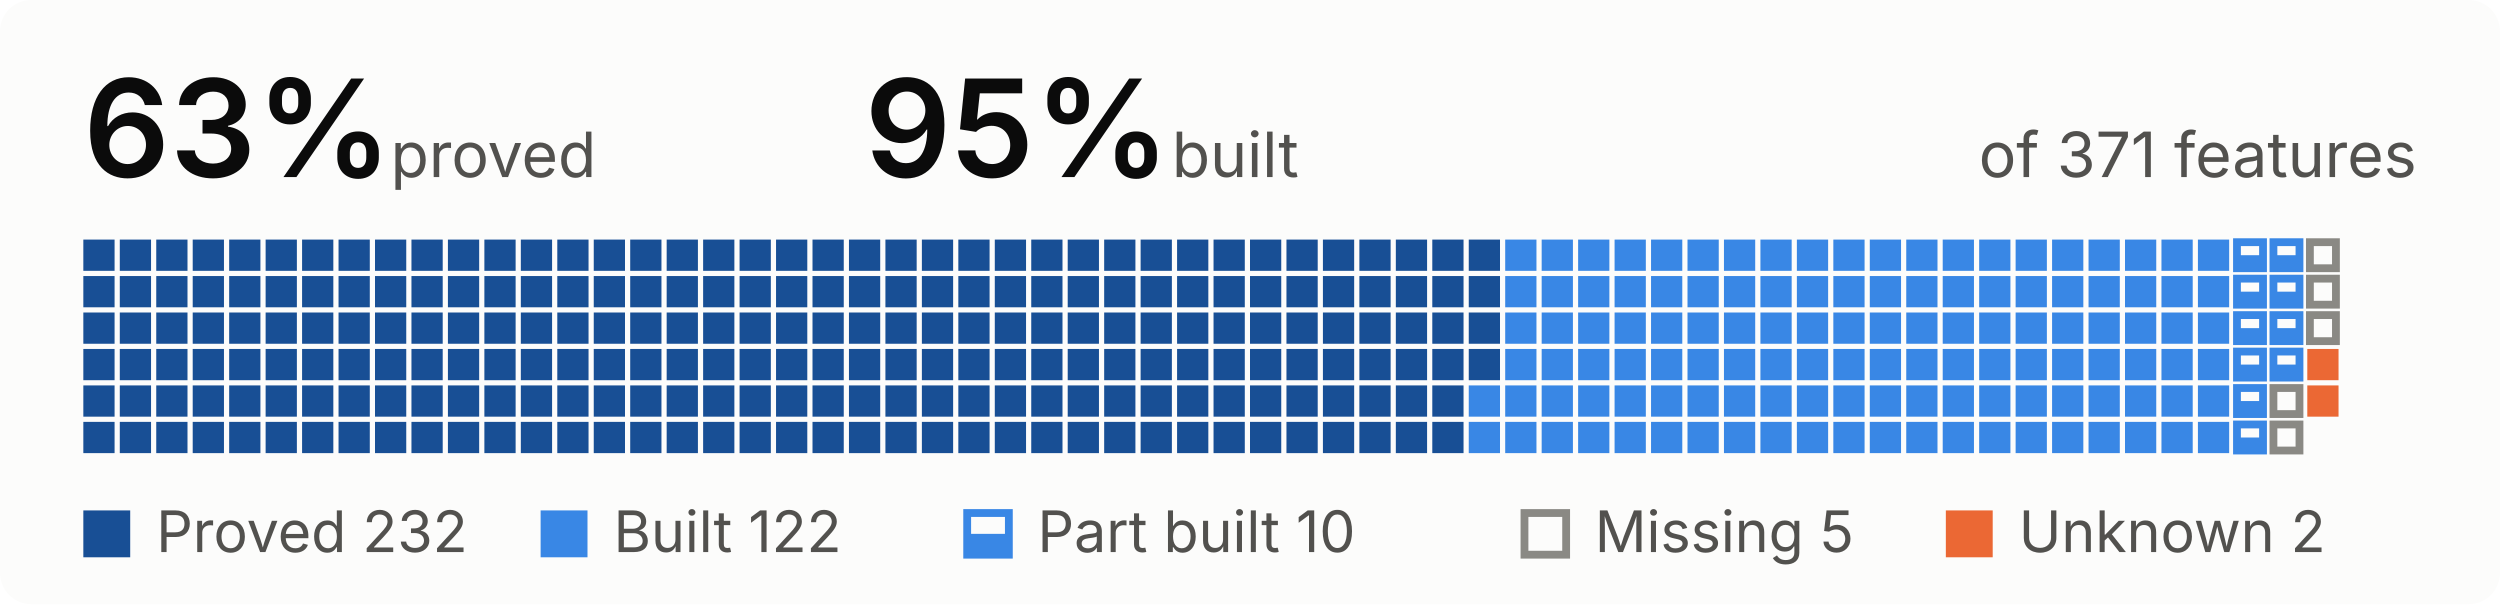
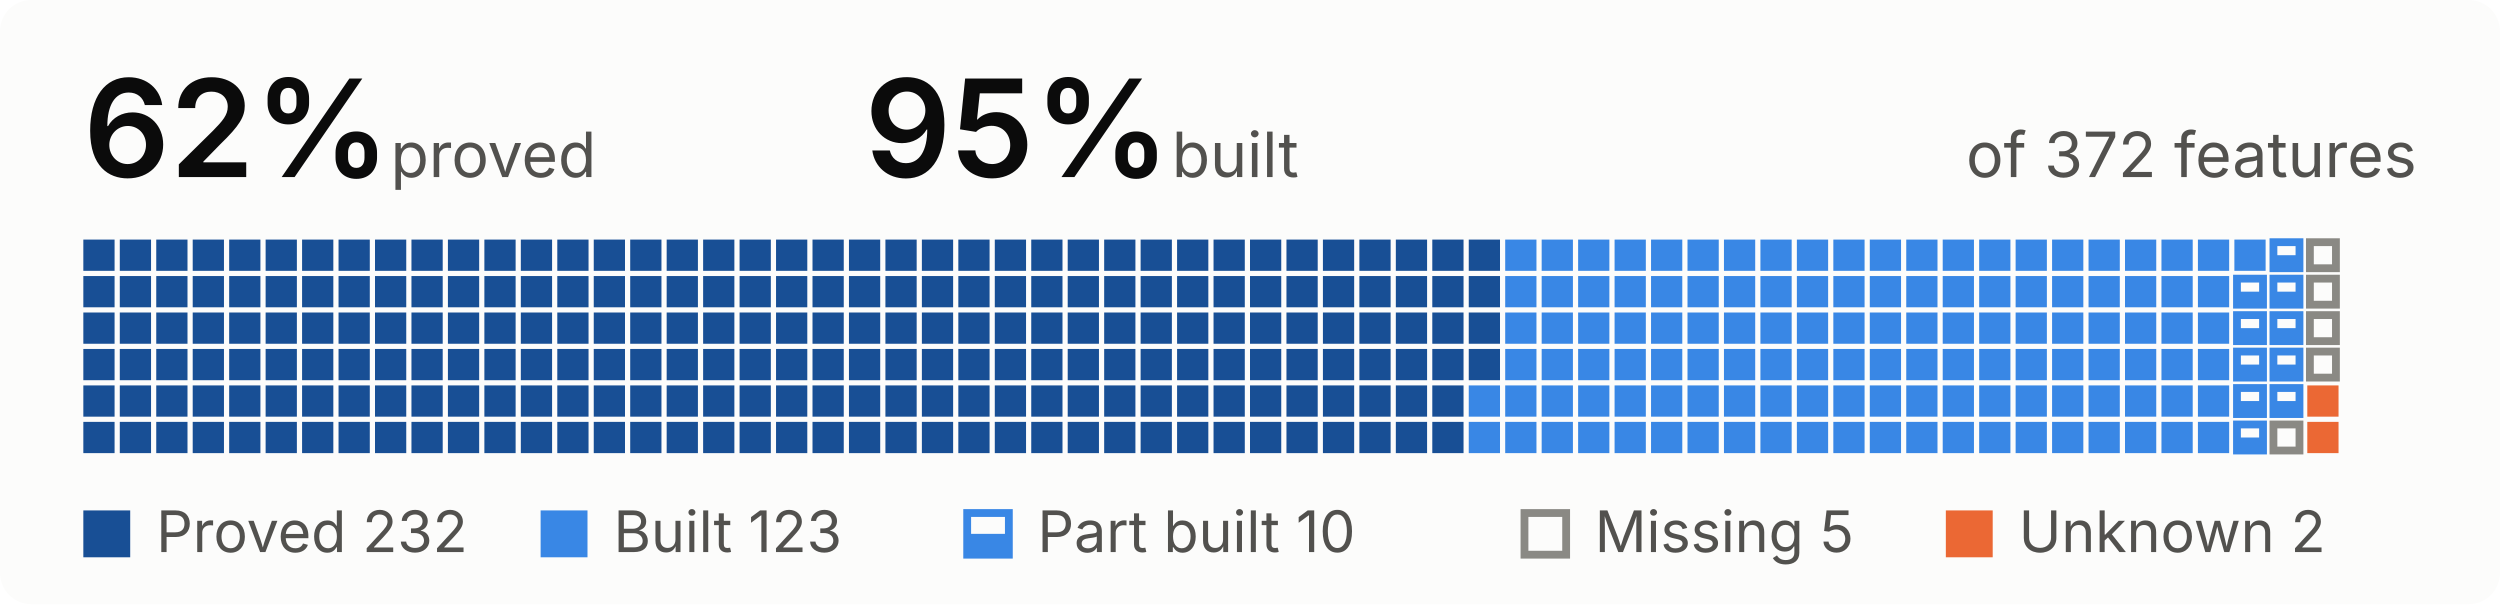
- <svg xmlns="http://www.w3.org/2000/svg" width="480" height="116" viewBox="0 0 480 116" role="img" aria-label="63 percent proved, 95 percent built, of 371 features">
+ <svg xmlns="http://www.w3.org/2000/svg" width="480" height="116" viewBox="0 0 480 116" role="img" aria-label="62 percent proved, 95 percent built, of 372 features">
  <style>
.bg{fill:#fcfcfb}.t{fill:#0b0b0b}.s{fill:#52514e}.rule{fill:#e1e0d9}
.proved{fill:#184f95}.built{fill:#3987e5}.unknown{fill:#eb6834}
.part-o{fill:none;stroke:#3987e5;stroke-width:1.5}.part-f{fill:#3987e5}
.missing{fill:none;stroke:#8a8984;stroke-width:1.5}
.pass{fill:#184f95}.fail{fill:#eb6834}.none{fill:none;stroke:#8a8984;stroke-width:1.5}
@media (prefers-color-scheme:dark){
.bg{fill:#1a1a19}.t{fill:#f0efec}.s{fill:#c3c2b7}.rule{fill:#383835}
.proved{fill:#86b6ef}.built{fill:#3987e5}.unknown{fill:#d95926}
.part-o{stroke:#3987e5}.part-f{fill:#3987e5}
.missing{stroke:#8d8c85}
.pass{fill:#86b6ef}.fail{fill:#d95926}.none{stroke:#8d8c85}
}
text{font-family:system-ui,-apple-system,"Segoe UI",sans-serif;font-size:12px}
.big{font-size:26px;font-weight:600}.b{font-weight:600}.xs{font-size:11px}
</style>
  <rect width="480" height="116" rx="6" class="bg" />
-   <text x="16.0" y="34.0" class="t big">63%</text>
+   <text x="16.0" y="34.0" class="t big">62%</text>
  <text x="75.0" y="34.0" class="s">proved</text>
  <text x="166.0" y="34.0" class="t big">95%</text>
  <text x="225.0" y="34.0" class="s">built</text>
-   <text x="464.0" y="34.0" class="s" text-anchor="end">of 371 features</text>
+   <text x="464.0" y="34.0" class="s" text-anchor="end">of 372 features</text>
  <rect x="16.0" y="46.0" width="6" height="6" class="proved" />
  <rect x="16.0" y="53.0" width="6" height="6" class="proved" />
  <rect x="16.0" y="60.0" width="6" height="6" class="proved" />
  <rect x="16.0" y="67.0" width="6" height="6" class="proved" />
  <rect x="16.0" y="74.0" width="6" height="6" class="proved" />
  <rect x="16.0" y="81.0" width="6" height="6" class="proved" />
  <rect x="23.0" y="46.0" width="6" height="6" class="proved" />
  <rect x="23.0" y="53.0" width="6" height="6" class="proved" />
  <rect x="23.0" y="60.0" width="6" height="6" class="proved" />
  <rect x="23.0" y="67.0" width="6" height="6" class="proved" />
  <rect x="23.0" y="74.0" width="6" height="6" class="proved" />
  <rect x="23.0" y="81.0" width="6" height="6" class="proved" />
  <rect x="30.0" y="46.0" width="6" height="6" class="proved" />
  <rect x="30.0" y="53.0" width="6" height="6" class="proved" />
  <rect x="30.0" y="60.0" width="6" height="6" class="proved" />
  <rect x="30.0" y="67.0" width="6" height="6" class="proved" />
  <rect x="30.0" y="74.0" width="6" height="6" class="proved" />
  <rect x="30.0" y="81.0" width="6" height="6" class="proved" />
  <rect x="37.0" y="46.0" width="6" height="6" class="proved" />
  <rect x="37.0" y="53.0" width="6" height="6" class="proved" />
  <rect x="37.0" y="60.0" width="6" height="6" class="proved" />
  <rect x="37.0" y="67.0" width="6" height="6" class="proved" />
  <rect x="37.0" y="74.0" width="6" height="6" class="proved" />
  <rect x="37.0" y="81.0" width="6" height="6" class="proved" />
  <rect x="44.0" y="46.0" width="6" height="6" class="proved" />
  <rect x="44.0" y="53.0" width="6" height="6" class="proved" />
  <rect x="44.0" y="60.0" width="6" height="6" class="proved" />
  <rect x="44.0" y="67.0" width="6" height="6" class="proved" />
  <rect x="44.0" y="74.0" width="6" height="6" class="proved" />
  <rect x="44.0" y="81.0" width="6" height="6" class="proved" />
  <rect x="51.0" y="46.0" width="6" height="6" class="proved" />
  <rect x="51.0" y="53.0" width="6" height="6" class="proved" />
  <rect x="51.0" y="60.0" width="6" height="6" class="proved" />
  <rect x="51.0" y="67.0" width="6" height="6" class="proved" />
  <rect x="51.0" y="74.0" width="6" height="6" class="proved" />
  <rect x="51.0" y="81.0" width="6" height="6" class="proved" />
  <rect x="58.0" y="46.0" width="6" height="6" class="proved" />
  <rect x="58.0" y="53.0" width="6" height="6" class="proved" />
  <rect x="58.0" y="60.0" width="6" height="6" class="proved" />
  <rect x="58.0" y="67.0" width="6" height="6" class="proved" />
  <rect x="58.0" y="74.0" width="6" height="6" class="proved" />
  <rect x="58.0" y="81.0" width="6" height="6" class="proved" />
  <rect x="65.0" y="46.0" width="6" height="6" class="proved" />
  <rect x="65.0" y="53.0" width="6" height="6" class="proved" />
  <rect x="65.0" y="60.0" width="6" height="6" class="proved" />
  <rect x="65.0" y="67.0" width="6" height="6" class="proved" />
  <rect x="65.0" y="74.0" width="6" height="6" class="proved" />
  <rect x="65.0" y="81.0" width="6" height="6" class="proved" />
  <rect x="72.0" y="46.0" width="6" height="6" class="proved" />
  <rect x="72.0" y="53.0" width="6" height="6" class="proved" />
  <rect x="72.0" y="60.0" width="6" height="6" class="proved" />
  <rect x="72.0" y="67.0" width="6" height="6" class="proved" />
  <rect x="72.0" y="74.0" width="6" height="6" class="proved" />
  <rect x="72.0" y="81.0" width="6" height="6" class="proved" />
  <rect x="79.0" y="46.0" width="6" height="6" class="proved" />
  <rect x="79.0" y="53.0" width="6" height="6" class="proved" />
  <rect x="79.0" y="60.0" width="6" height="6" class="proved" />
  <rect x="79.0" y="67.0" width="6" height="6" class="proved" />
  <rect x="79.0" y="74.0" width="6" height="6" class="proved" />
  <rect x="79.0" y="81.0" width="6" height="6" class="proved" />
  <rect x="86.0" y="46.0" width="6" height="6" class="proved" />
  <rect x="86.0" y="53.0" width="6" height="6" class="proved" />
  <rect x="86.0" y="60.0" width="6" height="6" class="proved" />
  <rect x="86.0" y="67.0" width="6" height="6" class="proved" />
  <rect x="86.0" y="74.0" width="6" height="6" class="proved" />
  <rect x="86.0" y="81.0" width="6" height="6" class="proved" />
  <rect x="93.0" y="46.0" width="6" height="6" class="proved" />
  <rect x="93.0" y="53.0" width="6" height="6" class="proved" />
  <rect x="93.0" y="60.0" width="6" height="6" class="proved" />
  <rect x="93.0" y="67.0" width="6" height="6" class="proved" />
  <rect x="93.0" y="74.0" width="6" height="6" class="proved" />
  <rect x="93.0" y="81.0" width="6" height="6" class="proved" />
  <rect x="100.0" y="46.0" width="6" height="6" class="proved" />
  <rect x="100.0" y="53.0" width="6" height="6" class="proved" />
  <rect x="100.0" y="60.0" width="6" height="6" class="proved" />
  <rect x="100.0" y="67.0" width="6" height="6" class="proved" />
  <rect x="100.0" y="74.0" width="6" height="6" class="proved" />
  <rect x="100.0" y="81.0" width="6" height="6" class="proved" />
  <rect x="107.0" y="46.0" width="6" height="6" class="proved" />
  <rect x="107.0" y="53.0" width="6" height="6" class="proved" />
  <rect x="107.0" y="60.0" width="6" height="6" class="proved" />
  <rect x="107.0" y="67.0" width="6" height="6" class="proved" />
  <rect x="107.0" y="74.0" width="6" height="6" class="proved" />
  <rect x="107.0" y="81.0" width="6" height="6" class="proved" />
  <rect x="114.0" y="46.0" width="6" height="6" class="proved" />
  <rect x="114.0" y="53.0" width="6" height="6" class="proved" />
  <rect x="114.0" y="60.0" width="6" height="6" class="proved" />
  <rect x="114.0" y="67.0" width="6" height="6" class="proved" />
  <rect x="114.0" y="74.0" width="6" height="6" class="proved" />
  <rect x="114.0" y="81.0" width="6" height="6" class="proved" />
  <rect x="121.0" y="46.0" width="6" height="6" class="proved" />
  <rect x="121.0" y="53.0" width="6" height="6" class="proved" />
  <rect x="121.0" y="60.0" width="6" height="6" class="proved" />
  <rect x="121.0" y="67.0" width="6" height="6" class="proved" />
  <rect x="121.0" y="74.0" width="6" height="6" class="proved" />
  <rect x="121.0" y="81.0" width="6" height="6" class="proved" />
  <rect x="128.0" y="46.0" width="6" height="6" class="proved" />
  <rect x="128.0" y="53.0" width="6" height="6" class="proved" />
  <rect x="128.0" y="60.0" width="6" height="6" class="proved" />
  <rect x="128.0" y="67.0" width="6" height="6" class="proved" />
  <rect x="128.0" y="74.0" width="6" height="6" class="proved" />
  <rect x="128.0" y="81.0" width="6" height="6" class="proved" />
  <rect x="135.0" y="46.0" width="6" height="6" class="proved" />
  <rect x="135.0" y="53.0" width="6" height="6" class="proved" />
  <rect x="135.0" y="60.0" width="6" height="6" class="proved" />
  <rect x="135.0" y="67.0" width="6" height="6" class="proved" />
  <rect x="135.0" y="74.0" width="6" height="6" class="proved" />
  <rect x="135.0" y="81.0" width="6" height="6" class="proved" />
  <rect x="142.0" y="46.0" width="6" height="6" class="proved" />
  <rect x="142.0" y="53.0" width="6" height="6" class="proved" />
  <rect x="142.0" y="60.0" width="6" height="6" class="proved" />
  <rect x="142.0" y="67.0" width="6" height="6" class="proved" />
  <rect x="142.0" y="74.0" width="6" height="6" class="proved" />
  <rect x="142.0" y="81.0" width="6" height="6" class="proved" />
  <rect x="149.0" y="46.0" width="6" height="6" class="proved" />
  <rect x="149.0" y="53.0" width="6" height="6" class="proved" />
  <rect x="149.0" y="60.0" width="6" height="6" class="proved" />
  <rect x="149.0" y="67.0" width="6" height="6" class="proved" />
  <rect x="149.0" y="74.0" width="6" height="6" class="proved" />
  <rect x="149.0" y="81.0" width="6" height="6" class="proved" />
  <rect x="156.0" y="46.0" width="6" height="6" class="proved" />
  <rect x="156.0" y="53.0" width="6" height="6" class="proved" />
  <rect x="156.0" y="60.0" width="6" height="6" class="proved" />
  <rect x="156.0" y="67.0" width="6" height="6" class="proved" />
  <rect x="156.0" y="74.0" width="6" height="6" class="proved" />
  <rect x="156.0" y="81.0" width="6" height="6" class="proved" />
  <rect x="163.0" y="46.0" width="6" height="6" class="proved" />
  <rect x="163.0" y="53.0" width="6" height="6" class="proved" />
  <rect x="163.0" y="60.0" width="6" height="6" class="proved" />
  <rect x="163.0" y="67.0" width="6" height="6" class="proved" />
  <rect x="163.0" y="74.0" width="6" height="6" class="proved" />
  <rect x="163.0" y="81.0" width="6" height="6" class="proved" />
  <rect x="170.0" y="46.0" width="6" height="6" class="proved" />
  <rect x="170.0" y="53.0" width="6" height="6" class="proved" />
  <rect x="170.0" y="60.0" width="6" height="6" class="proved" />
  <rect x="170.0" y="67.0" width="6" height="6" class="proved" />
  <rect x="170.0" y="74.0" width="6" height="6" class="proved" />
  <rect x="170.0" y="81.0" width="6" height="6" class="proved" />
  <rect x="177.0" y="46.0" width="6" height="6" class="proved" />
  <rect x="177.0" y="53.0" width="6" height="6" class="proved" />
  <rect x="177.0" y="60.0" width="6" height="6" class="proved" />
  <rect x="177.0" y="67.0" width="6" height="6" class="proved" />
  <rect x="177.0" y="74.0" width="6" height="6" class="proved" />
  <rect x="177.0" y="81.0" width="6" height="6" class="proved" />
  <rect x="184.0" y="46.0" width="6" height="6" class="proved" />
  <rect x="184.0" y="53.0" width="6" height="6" class="proved" />
  <rect x="184.0" y="60.0" width="6" height="6" class="proved" />
  <rect x="184.0" y="67.0" width="6" height="6" class="proved" />
  <rect x="184.0" y="74.0" width="6" height="6" class="proved" />
  <rect x="184.0" y="81.0" width="6" height="6" class="proved" />
  <rect x="191.0" y="46.0" width="6" height="6" class="proved" />
  <rect x="191.0" y="53.0" width="6" height="6" class="proved" />
  <rect x="191.0" y="60.0" width="6" height="6" class="proved" />
  <rect x="191.0" y="67.0" width="6" height="6" class="proved" />
  <rect x="191.0" y="74.0" width="6" height="6" class="proved" />
  <rect x="191.0" y="81.0" width="6" height="6" class="proved" />
  <rect x="198.0" y="46.0" width="6" height="6" class="proved" />
  <rect x="198.0" y="53.0" width="6" height="6" class="proved" />
  <rect x="198.0" y="60.0" width="6" height="6" class="proved" />
  <rect x="198.0" y="67.0" width="6" height="6" class="proved" />
  <rect x="198.0" y="74.0" width="6" height="6" class="proved" />
  <rect x="198.0" y="81.0" width="6" height="6" class="proved" />
  <rect x="205.0" y="46.0" width="6" height="6" class="proved" />
  <rect x="205.0" y="53.0" width="6" height="6" class="proved" />
  <rect x="205.0" y="60.0" width="6" height="6" class="proved" />
  <rect x="205.0" y="67.0" width="6" height="6" class="proved" />
  <rect x="205.0" y="74.0" width="6" height="6" class="proved" />
  <rect x="205.0" y="81.0" width="6" height="6" class="proved" />
  <rect x="212.0" y="46.0" width="6" height="6" class="proved" />
  <rect x="212.0" y="53.0" width="6" height="6" class="proved" />
  <rect x="212.0" y="60.0" width="6" height="6" class="proved" />
  <rect x="212.0" y="67.0" width="6" height="6" class="proved" />
  <rect x="212.0" y="74.0" width="6" height="6" class="proved" />
  <rect x="212.0" y="81.0" width="6" height="6" class="proved" />
  <rect x="219.0" y="46.0" width="6" height="6" class="proved" />
  <rect x="219.0" y="53.0" width="6" height="6" class="proved" />
  <rect x="219.0" y="60.0" width="6" height="6" class="proved" />
  <rect x="219.0" y="67.0" width="6" height="6" class="proved" />
  <rect x="219.0" y="74.0" width="6" height="6" class="proved" />
  <rect x="219.0" y="81.0" width="6" height="6" class="proved" />
  <rect x="226.0" y="46.0" width="6" height="6" class="proved" />
  <rect x="226.0" y="53.0" width="6" height="6" class="proved" />
  <rect x="226.0" y="60.0" width="6" height="6" class="proved" />
  <rect x="226.0" y="67.0" width="6" height="6" class="proved" />
  <rect x="226.0" y="74.0" width="6" height="6" class="proved" />
  <rect x="226.0" y="81.0" width="6" height="6" class="proved" />
  <rect x="233.0" y="46.0" width="6" height="6" class="proved" />
  <rect x="233.0" y="53.0" width="6" height="6" class="proved" />
  <rect x="233.0" y="60.0" width="6" height="6" class="proved" />
  <rect x="233.0" y="67.0" width="6" height="6" class="proved" />
  <rect x="233.0" y="74.0" width="6" height="6" class="proved" />
  <rect x="233.0" y="81.0" width="6" height="6" class="proved" />
  <rect x="240.0" y="46.0" width="6" height="6" class="proved" />
  <rect x="240.0" y="53.0" width="6" height="6" class="proved" />
  <rect x="240.0" y="60.0" width="6" height="6" class="proved" />
  <rect x="240.0" y="67.0" width="6" height="6" class="proved" />
  <rect x="240.0" y="74.0" width="6" height="6" class="proved" />
  <rect x="240.0" y="81.0" width="6" height="6" class="proved" />
  <rect x="247.0" y="46.0" width="6" height="6" class="proved" />
  <rect x="247.0" y="53.0" width="6" height="6" class="proved" />
  <rect x="247.0" y="60.0" width="6" height="6" class="proved" />
  <rect x="247.0" y="67.0" width="6" height="6" class="proved" />
  <rect x="247.0" y="74.0" width="6" height="6" class="proved" />
  <rect x="247.0" y="81.0" width="6" height="6" class="proved" />
  <rect x="254.0" y="46.0" width="6" height="6" class="proved" />
  <rect x="254.0" y="53.0" width="6" height="6" class="proved" />
  <rect x="254.0" y="60.0" width="6" height="6" class="proved" />
  <rect x="254.0" y="67.0" width="6" height="6" class="proved" />
  <rect x="254.0" y="74.0" width="6" height="6" class="proved" />
  <rect x="254.0" y="81.0" width="6" height="6" class="proved" />
  <rect x="261.0" y="46.0" width="6" height="6" class="proved" />
  <rect x="261.0" y="53.0" width="6" height="6" class="proved" />
  <rect x="261.0" y="60.0" width="6" height="6" class="proved" />
  <rect x="261.0" y="67.0" width="6" height="6" class="proved" />
  <rect x="261.0" y="74.0" width="6" height="6" class="proved" />
  <rect x="261.0" y="81.0" width="6" height="6" class="proved" />
  <rect x="268.0" y="46.0" width="6" height="6" class="proved" />
  <rect x="268.0" y="53.0" width="6" height="6" class="proved" />
  <rect x="268.0" y="60.0" width="6" height="6" class="proved" />
  <rect x="268.0" y="67.0" width="6" height="6" class="proved" />
  <rect x="268.0" y="74.0" width="6" height="6" class="proved" />
  <rect x="268.0" y="81.0" width="6" height="6" class="proved" />
  <rect x="275.0" y="46.0" width="6" height="6" class="proved" />
  <rect x="275.0" y="53.0" width="6" height="6" class="proved" />
  <rect x="275.0" y="60.0" width="6" height="6" class="proved" />
  <rect x="275.0" y="67.0" width="6" height="6" class="proved" />
  <rect x="275.0" y="74.0" width="6" height="6" class="proved" />
  <rect x="275.0" y="81.0" width="6" height="6" class="proved" />
  <rect x="282.0" y="46.0" width="6" height="6" class="proved" />
  <rect x="282.0" y="53.0" width="6" height="6" class="proved" />
  <rect x="282.0" y="60.0" width="6" height="6" class="proved" />
  <rect x="282.0" y="67.0" width="6" height="6" class="proved" />
  <rect x="282.0" y="74.0" width="6" height="6" class="built" />
  <rect x="282.0" y="81.0" width="6" height="6" class="built" />
  <rect x="289.0" y="46.0" width="6" height="6" class="built" />
  <rect x="289.0" y="53.0" width="6" height="6" class="built" />
  <rect x="289.0" y="60.0" width="6" height="6" class="built" />
  <rect x="289.0" y="67.0" width="6" height="6" class="built" />
  <rect x="289.0" y="74.0" width="6" height="6" class="built" />
  <rect x="289.0" y="81.0" width="6" height="6" class="built" />
  <rect x="296.0" y="46.0" width="6" height="6" class="built" />
  <rect x="296.0" y="53.0" width="6" height="6" class="built" />
  <rect x="296.0" y="60.0" width="6" height="6" class="built" />
  <rect x="296.0" y="67.0" width="6" height="6" class="built" />
  <rect x="296.0" y="74.0" width="6" height="6" class="built" />
  <rect x="296.0" y="81.0" width="6" height="6" class="built" />
  <rect x="303.0" y="46.0" width="6" height="6" class="built" />
  <rect x="303.0" y="53.0" width="6" height="6" class="built" />
  <rect x="303.0" y="60.0" width="6" height="6" class="built" />
  <rect x="303.0" y="67.0" width="6" height="6" class="built" />
  <rect x="303.0" y="74.0" width="6" height="6" class="built" />
  <rect x="303.0" y="81.0" width="6" height="6" class="built" />
  <rect x="310.0" y="46.0" width="6" height="6" class="built" />
  <rect x="310.0" y="53.0" width="6" height="6" class="built" />
  <rect x="310.0" y="60.0" width="6" height="6" class="built" />
  <rect x="310.0" y="67.0" width="6" height="6" class="built" />
  <rect x="310.0" y="74.0" width="6" height="6" class="built" />
  <rect x="310.0" y="81.0" width="6" height="6" class="built" />
  <rect x="317.0" y="46.0" width="6" height="6" class="built" />
  <rect x="317.0" y="53.0" width="6" height="6" class="built" />
  <rect x="317.0" y="60.0" width="6" height="6" class="built" />
  <rect x="317.0" y="67.0" width="6" height="6" class="built" />
  <rect x="317.0" y="74.0" width="6" height="6" class="built" />
  <rect x="317.0" y="81.0" width="6" height="6" class="built" />
  <rect x="324.0" y="46.0" width="6" height="6" class="built" />
  <rect x="324.0" y="53.0" width="6" height="6" class="built" />
  <rect x="324.0" y="60.0" width="6" height="6" class="built" />
  <rect x="324.0" y="67.0" width="6" height="6" class="built" />
  <rect x="324.0" y="74.0" width="6" height="6" class="built" />
  <rect x="324.0" y="81.0" width="6" height="6" class="built" />
  <rect x="331.0" y="46.0" width="6" height="6" class="built" />
  <rect x="331.0" y="53.0" width="6" height="6" class="built" />
  <rect x="331.0" y="60.0" width="6" height="6" class="built" />
  <rect x="331.0" y="67.0" width="6" height="6" class="built" />
  <rect x="331.0" y="74.0" width="6" height="6" class="built" />
  <rect x="331.0" y="81.0" width="6" height="6" class="built" />
  <rect x="338.0" y="46.0" width="6" height="6" class="built" />
  <rect x="338.0" y="53.0" width="6" height="6" class="built" />
  <rect x="338.0" y="60.0" width="6" height="6" class="built" />
  <rect x="338.0" y="67.0" width="6" height="6" class="built" />
  <rect x="338.0" y="74.0" width="6" height="6" class="built" />
  <rect x="338.0" y="81.0" width="6" height="6" class="built" />
  <rect x="345.0" y="46.0" width="6" height="6" class="built" />
  <rect x="345.0" y="53.0" width="6" height="6" class="built" />
  <rect x="345.0" y="60.0" width="6" height="6" class="built" />
  <rect x="345.0" y="67.0" width="6" height="6" class="built" />
  <rect x="345.0" y="74.0" width="6" height="6" class="built" />
  <rect x="345.0" y="81.0" width="6" height="6" class="built" />
  <rect x="352.0" y="46.0" width="6" height="6" class="built" />
  <rect x="352.0" y="53.0" width="6" height="6" class="built" />
  <rect x="352.0" y="60.0" width="6" height="6" class="built" />
  <rect x="352.0" y="67.0" width="6" height="6" class="built" />
  <rect x="352.0" y="74.0" width="6" height="6" class="built" />
  <rect x="352.0" y="81.0" width="6" height="6" class="built" />
  <rect x="359.0" y="46.0" width="6" height="6" class="built" />
  <rect x="359.0" y="53.0" width="6" height="6" class="built" />
  <rect x="359.0" y="60.0" width="6" height="6" class="built" />
  <rect x="359.0" y="67.0" width="6" height="6" class="built" />
  <rect x="359.0" y="74.0" width="6" height="6" class="built" />
  <rect x="359.0" y="81.0" width="6" height="6" class="built" />
  <rect x="366.0" y="46.0" width="6" height="6" class="built" />
  <rect x="366.0" y="53.0" width="6" height="6" class="built" />
  <rect x="366.0" y="60.0" width="6" height="6" class="built" />
  <rect x="366.0" y="67.0" width="6" height="6" class="built" />
  <rect x="366.0" y="74.0" width="6" height="6" class="built" />
  <rect x="366.0" y="81.0" width="6" height="6" class="built" />
  <rect x="373.0" y="46.0" width="6" height="6" class="built" />
  <rect x="373.0" y="53.0" width="6" height="6" class="built" />
  <rect x="373.0" y="60.0" width="6" height="6" class="built" />
  <rect x="373.0" y="67.0" width="6" height="6" class="built" />
  <rect x="373.0" y="74.0" width="6" height="6" class="built" />
  <rect x="373.0" y="81.0" width="6" height="6" class="built" />
  <rect x="380.0" y="46.0" width="6" height="6" class="built" />
  <rect x="380.0" y="53.0" width="6" height="6" class="built" />
  <rect x="380.0" y="60.0" width="6" height="6" class="built" />
  <rect x="380.0" y="67.0" width="6" height="6" class="built" />
  <rect x="380.0" y="74.0" width="6" height="6" class="built" />
  <rect x="380.0" y="81.0" width="6" height="6" class="built" />
  <rect x="387.0" y="46.0" width="6" height="6" class="built" />
  <rect x="387.0" y="53.0" width="6" height="6" class="built" />
  <rect x="387.0" y="60.0" width="6" height="6" class="built" />
  <rect x="387.0" y="67.0" width="6" height="6" class="built" />
  <rect x="387.0" y="74.0" width="6" height="6" class="built" />
  <rect x="387.0" y="81.0" width="6" height="6" class="built" />
  <rect x="394.0" y="46.0" width="6" height="6" class="built" />
  <rect x="394.0" y="53.0" width="6" height="6" class="built" />
  <rect x="394.0" y="60.0" width="6" height="6" class="built" />
  <rect x="394.0" y="67.0" width="6" height="6" class="built" />
  <rect x="394.0" y="74.0" width="6" height="6" class="built" />
  <rect x="394.0" y="81.0" width="6" height="6" class="built" />
  <rect x="401.0" y="46.0" width="6" height="6" class="built" />
  <rect x="401.0" y="53.0" width="6" height="6" class="built" />
  <rect x="401.0" y="60.0" width="6" height="6" class="built" />
  <rect x="401.0" y="67.0" width="6" height="6" class="built" />
  <rect x="401.0" y="74.0" width="6" height="6" class="built" />
  <rect x="401.0" y="81.0" width="6" height="6" class="built" />
  <rect x="408.0" y="46.0" width="6" height="6" class="built" />
  <rect x="408.0" y="53.0" width="6" height="6" class="built" />
  <rect x="408.0" y="60.0" width="6" height="6" class="built" />
  <rect x="408.0" y="67.0" width="6" height="6" class="built" />
  <rect x="408.0" y="74.0" width="6" height="6" class="built" />
  <rect x="408.0" y="81.0" width="6" height="6" class="built" />
  <rect x="415.0" y="46.0" width="6" height="6" class="built" />
  <rect x="415.0" y="53.0" width="6" height="6" class="built" />
  <rect x="415.0" y="60.0" width="6" height="6" class="built" />
  <rect x="415.0" y="67.0" width="6" height="6" class="built" />
  <rect x="415.0" y="74.0" width="6" height="6" class="built" />
  <rect x="415.0" y="81.0" width="6" height="6" class="built" />
  <rect x="422.0" y="46.0" width="6" height="6" class="built" />
  <rect x="422.0" y="53.0" width="6" height="6" class="built" />
  <rect x="422.0" y="60.0" width="6" height="6" class="built" />
  <rect x="422.0" y="67.0" width="6" height="6" class="built" />
  <rect x="422.0" y="74.0" width="6" height="6" class="built" />
  <rect x="422.0" y="81.0" width="6" height="6" class="built" />
-   <rect x="429.5" y="46.5" width="5" height="5" fill="none" class="part-o" />
-   <rect x="429.0" y="49.0" width="6" height="3.0" class="part-f" />
+   <rect x="429.0" y="46.0" width="6" height="6" class="built" />
  <rect x="429.5" y="53.5" width="5" height="5" fill="none" class="part-o" />
  <rect x="429.0" y="56.0" width="6" height="3.0" class="part-f" />
  <rect x="429.5" y="60.5" width="5" height="5" fill="none" class="part-o" />
  <rect x="429.0" y="63.0" width="6" height="3.0" class="part-f" />
  <rect x="429.5" y="67.5" width="5" height="5" fill="none" class="part-o" />
  <rect x="429.0" y="70.0" width="6" height="3.0" class="part-f" />
  <rect x="429.5" y="74.5" width="5" height="5" fill="none" class="part-o" />
  <rect x="429.0" y="77.0" width="6" height="3.0" class="part-f" />
  <rect x="429.5" y="81.5" width="5" height="5" fill="none" class="part-o" />
  <rect x="429.0" y="84.0" width="6" height="3.0" class="part-f" />
  <rect x="436.5" y="46.5" width="5" height="5" fill="none" class="part-o" />
  <rect x="436.0" y="49.0" width="6" height="3.0" class="part-f" />
  <rect x="436.5" y="53.5" width="5" height="5" fill="none" class="part-o" />
  <rect x="436.0" y="56.0" width="6" height="3.0" class="part-f" />
  <rect x="436.5" y="60.5" width="5" height="5" fill="none" class="part-o" />
  <rect x="436.0" y="63.0" width="6" height="3.0" class="part-f" />
  <rect x="436.5" y="67.5" width="5" height="5" fill="none" class="part-o" />
  <rect x="436.0" y="70.0" width="6" height="3.0" class="part-f" />
-   <rect x="436.5" y="74.5" width="5" height="5" fill="none" class="missing" />
+   <rect x="436.5" y="74.5" width="5" height="5" fill="none" class="part-o" />
+   <rect x="436.0" y="77.0" width="6" height="3.0" class="part-f" />
  <rect x="436.5" y="81.5" width="5" height="5" fill="none" class="missing" />
  <rect x="443.5" y="46.5" width="5" height="5" fill="none" class="missing" />
  <rect x="443.5" y="53.5" width="5" height="5" fill="none" class="missing" />
  <rect x="443.5" y="60.5" width="5" height="5" fill="none" class="missing" />
-   <rect x="443.0" y="67.0" width="6" height="6" class="unknown" />
+   <rect x="443.5" y="67.5" width="5" height="5" fill="none" class="missing" />
  <rect x="443.0" y="74.0" width="6" height="6" class="unknown" />
+   <rect x="443.0" y="81.0" width="6" height="6" class="unknown" />
  <rect x="16.0" y="98.0" width="9" height="9" class="proved" />
  <text x="30.0" y="106.0" class="s xs">Proved 232</text>
  <rect x="103.8" y="98.0" width="9" height="9" class="built" />
-   <text x="117.8" y="106.0" class="s xs">Built 122</text>
+   <text x="117.8" y="106.0" class="s xs">Built 123</text>
  <rect x="185.7" y="98.5" width="8" height="8" fill="none" class="part-o" />
  <rect x="185.2" y="102.5" width="9" height="4.5" class="part-f" />
  <text x="199.2" y="106.0" class="s xs">Part built 10</text>
  <rect x="292.7" y="98.5" width="8" height="8" fill="none" class="missing" />
  <text x="306.2" y="106.0" class="s xs">Missing 5</text>
  <rect x="373.6" y="98.0" width="9" height="9" class="unknown" />
  <text x="387.6" y="106.0" class="s xs">Unknown 2</text>
</svg>
